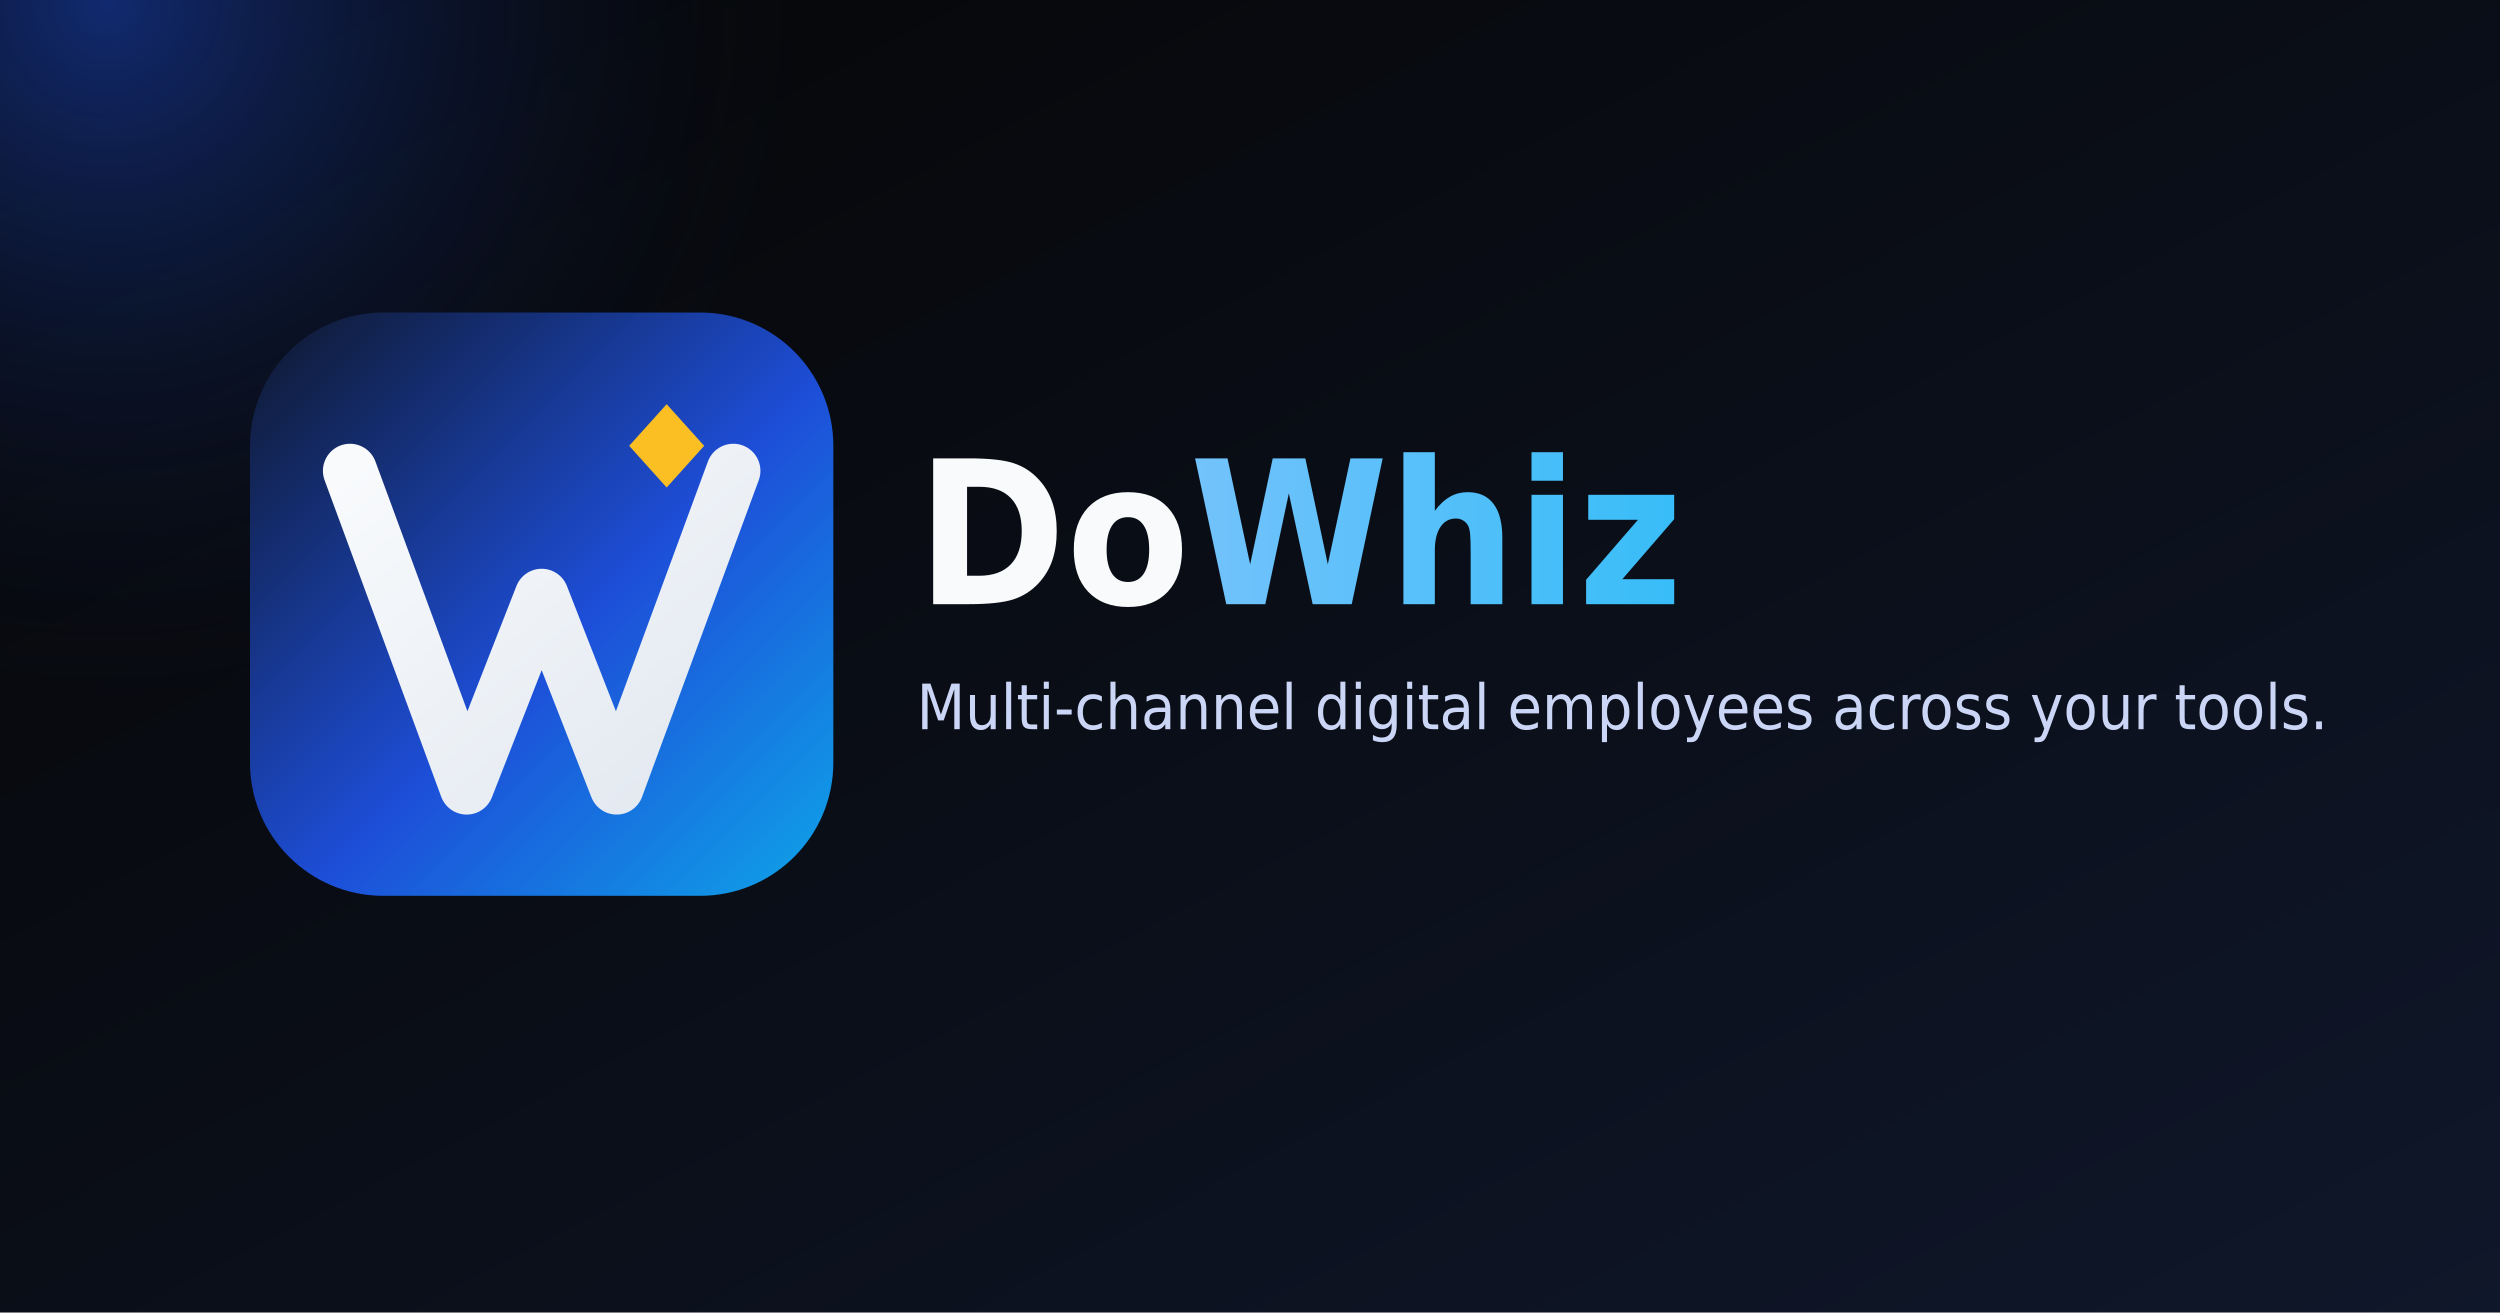
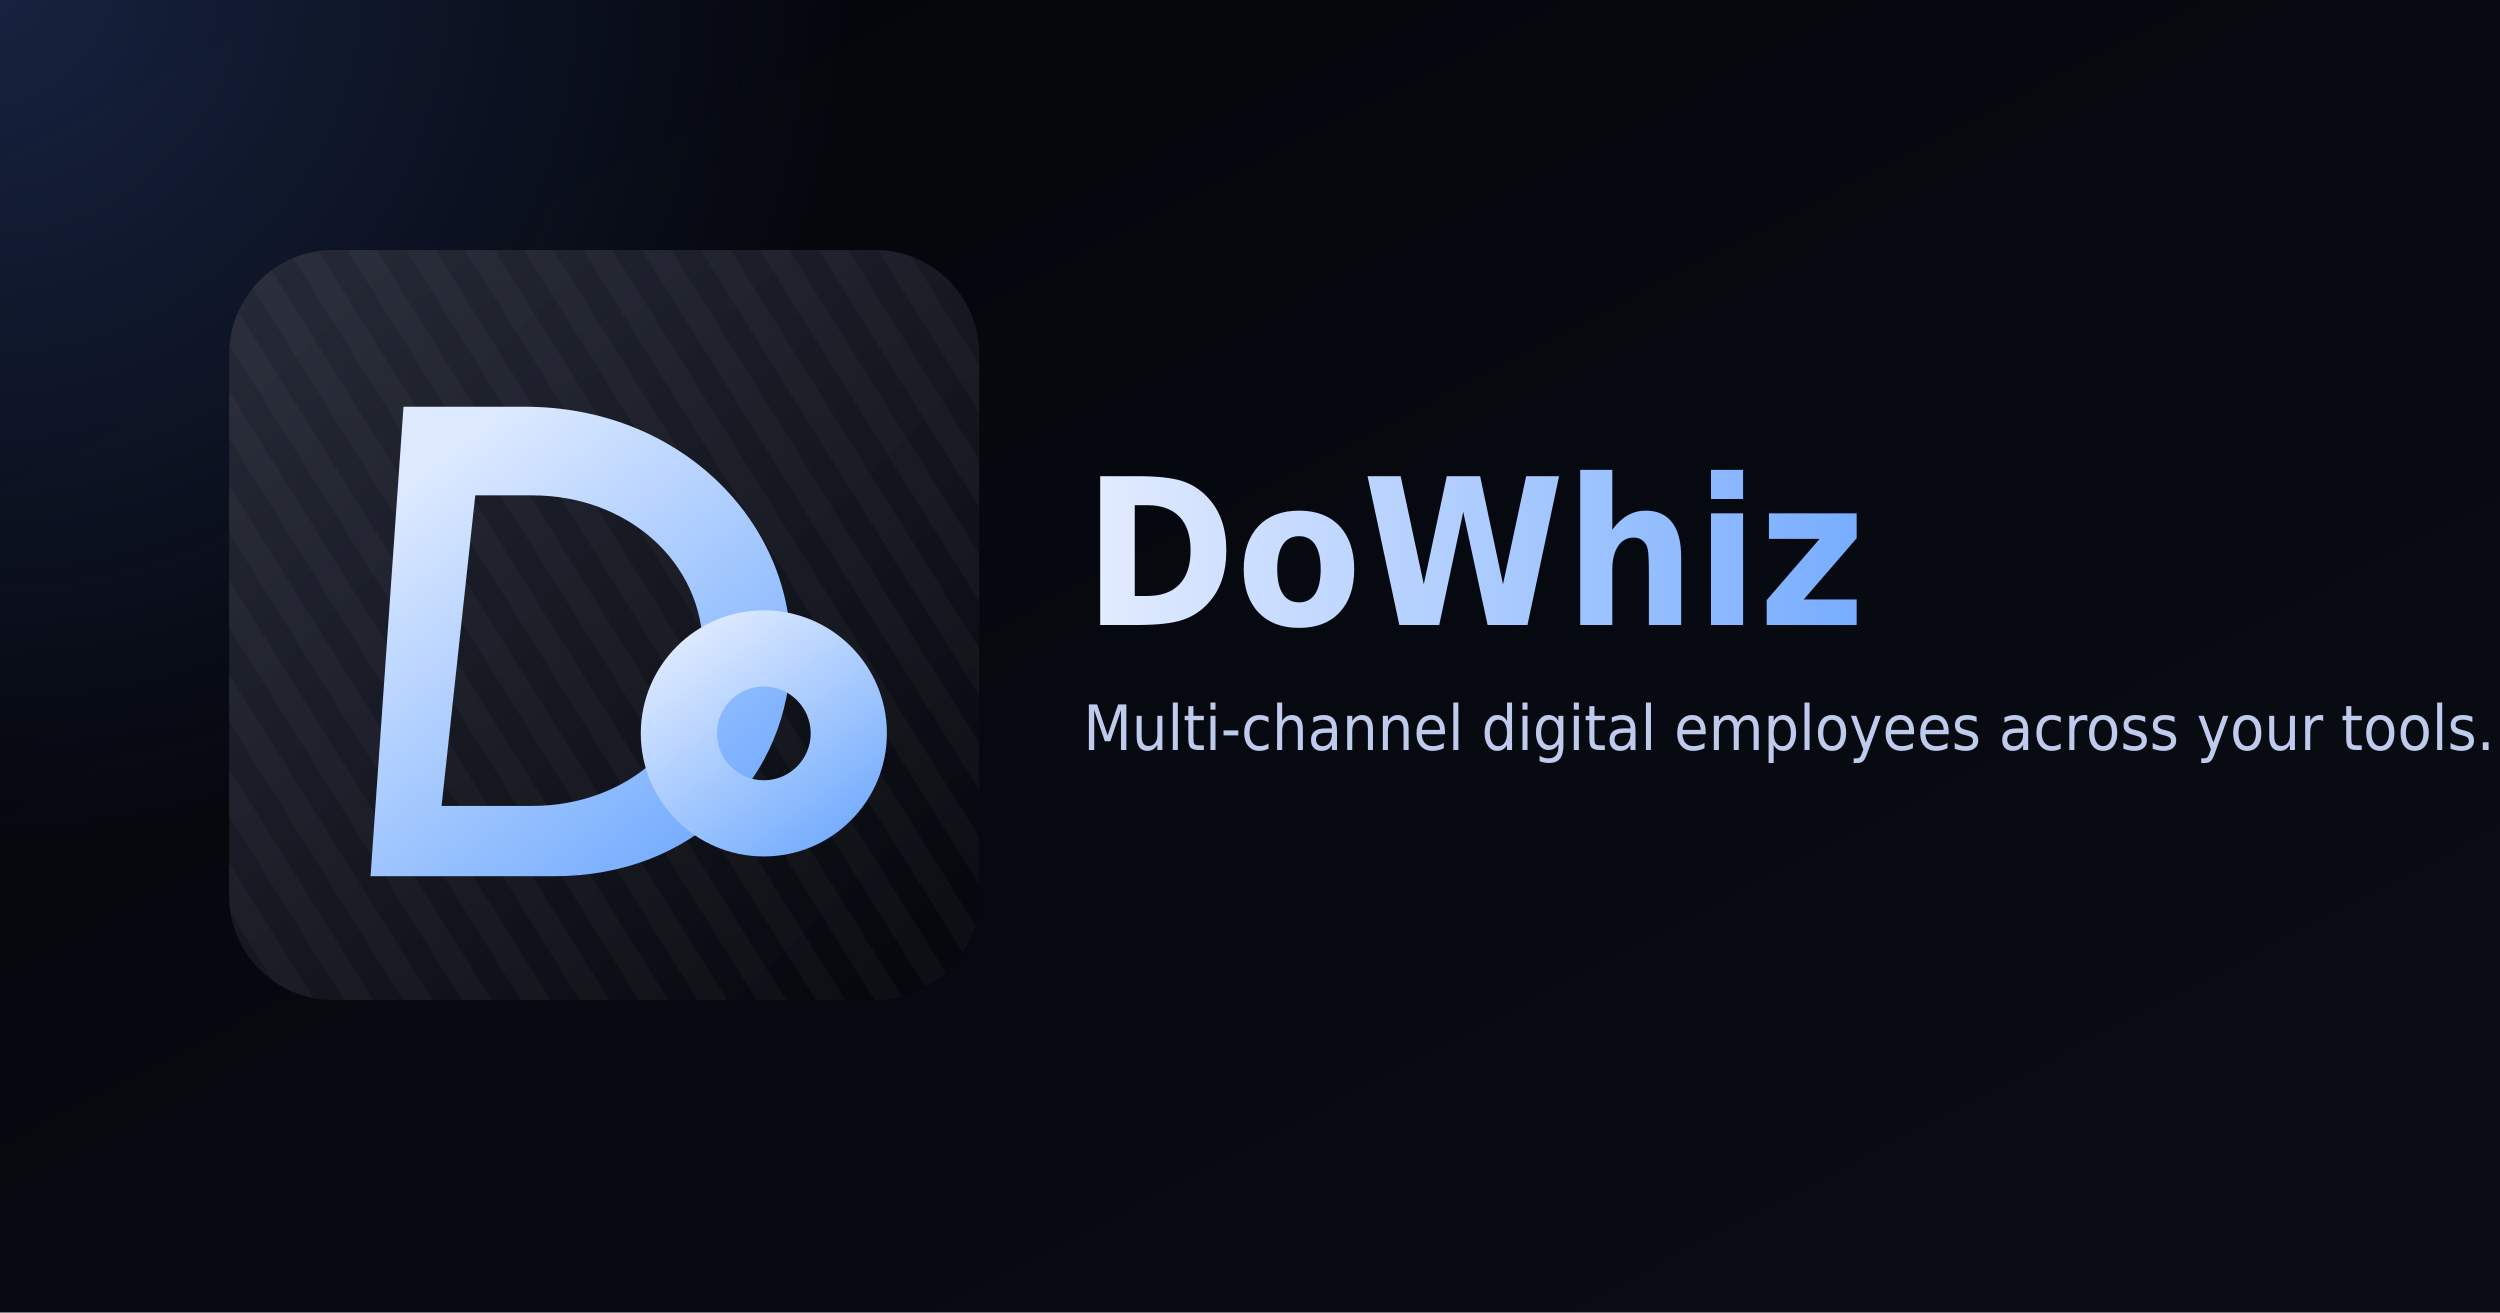
<svg xmlns="http://www.w3.org/2000/svg" width="1200" height="630" viewBox="0 0 1200 630" role="img" aria-label="DoWhiz">
  <defs>
    <linearGradient id="bg" x1="0" y1="0" x2="1" y2="1">
-       <stop offset="0" stop-color="#050505" />
-       <stop offset="1" stop-color="#0f172a" />
+       <stop offset="0" stop-color="#03050a" />
+       <stop offset="1" stop-color="#0b0d16" />
    </linearGradient>
-     <radialGradient id="glow" cx="0.2" cy="0.2" r="0.6">
-       <stop offset="0" stop-color="#1d4ed8" stop-opacity="0.5" />
-       <stop offset="1" stop-color="#0f172a" stop-opacity="0" />
+     <radialGradient id="spot" cx="0.16" cy="0.2" r="0.65">
+       <stop offset="0" stop-color="#1f2f56" stop-opacity="0.72" />
+       <stop offset="1" stop-color="#1f2f56" stop-opacity="0" />
    </radialGradient>
-     <linearGradient id="markBg" x1="0" y1="0" x2="1" y2="1">
-       <stop offset="0" stop-color="#0f172a" />
-       <stop offset="0.55" stop-color="#1d4ed8" />
-       <stop offset="1" stop-color="#0ea5e9" />
+     <linearGradient id="markBg" x1="0.12" y1="0.08" x2="0.88" y2="0.92">
+       <stop offset="0" stop-color="#171b28" />
+       <stop offset="1" stop-color="#06070d" />
    </linearGradient>
-     <linearGradient id="markStroke" x1="0" y1="0" x2="1" y2="1">
-       <stop offset="0" stop-color="#f8fafc" />
-       <stop offset="1" stop-color="#e2e8f0" />
+     <linearGradient id="markShine" x1="0" y1="0" x2="1" y2="1">
+       <stop offset="0" stop-color="#ffffff" stop-opacity="0.06" />
+       <stop offset="1" stop-color="#ffffff" stop-opacity="0" />
+     </linearGradient>
+     <pattern id="markStripe" width="24" height="24" patternUnits="userSpaceOnUse" patternTransform="rotate(-32)">
+       <rect width="12" height="24" fill="#ffffff" fill-opacity="0.03" />
+     </pattern>
+     <linearGradient id="markFill" x1="0.2" y1="0.1" x2="0.78" y2="0.92">
+       <stop offset="0" stop-color="#dce9ff" />
+       <stop offset="1" stop-color="#77aefe" />
    </linearGradient>
    <linearGradient id="title" x1="0" y1="0" x2="1" y2="0">
-       <stop offset="0" stop-color="#93c5fd" />
-       <stop offset="1" stop-color="#38bdf8" />
+       <stop offset="0" stop-color="#e2ebff" />
+       <stop offset="1" stop-color="#78adff" />
    </linearGradient>
  </defs>
  <rect width="1200" height="630" fill="url(#bg)" />
-   <circle cx="220" cy="170" r="280" fill="url(#glow)" />
-   <g transform="translate(120 150)">
-     <rect x="0" y="0" width="280" height="280" rx="64" fill="url(#markBg)" />
-     <path d="M48 76 L104 228 L140 136 L176 228 L232 76" fill="none" stroke="url(#markStroke)" stroke-width="26" stroke-linecap="round" stroke-linejoin="round" />
-     <path d="M200 44 L218 64 L200 84 L182 64 Z" fill="#fbbf24" />
+   <circle cx="210" cy="180" r="320" fill="url(#spot)" />
+   <g transform="translate(110 120)">
+     <rect x="0" y="0" width="360" height="360" rx="50" fill="url(#markBg)" />
+     <rect x="0" y="0" width="360" height="360" rx="50" fill="url(#markShine)" />
+     <rect x="0" y="0" width="360" height="360" rx="50" fill="url(#markStripe)" />
+     <g transform="scale(0.3515625)">
+       <path fill="url(#markFill)" fill-rule="evenodd" d="M238 214 L404 214 C611 214 767 365 767 547 C767 722 633 855 444 855 L193 855 L238 214 Z            M336 335 L414 335 C543 335 647 425 647 547 C647 669 543 759 414 759 L290 759 L336 335 Z" />
+       <path fill="url(#markFill)" fill-rule="evenodd" d="M730 660            m -168 0            a 168 168 0 1 0 336 0            a 168 168 0 1 0 -336 0            M730 660            m -64 0            a 64 64 0 1 1 128 0            a 64 64 0 1 1 -128 0" />
+     </g>
  </g>
-   <text x="440" y="290" font-size="96" font-weight="700" fill="#f8fafc" font-family="Calibri, 'Gill Sans', 'Gill Sans MT', 'Myriad Pro', 'Myriad', 'DejaVu Sans Condensed', 'Liberation Sans', 'Nimbus Sans L', Tahoma, Geneva, 'Helvetica Neue', Helvetica, Arial, sans-serif">
-     Do<tspan fill="url(#title)">Whiz</tspan>
+   <text x="520" y="300" font-size="98" font-weight="700" fill="url(#title)" font-family="Calibri, 'Gill Sans', 'Gill Sans MT', 'Myriad Pro', 'Myriad', 'DejaVu Sans Condensed', 'Liberation Sans', 'Nimbus Sans L', Tahoma, Geneva, 'Helvetica Neue', Helvetica, Arial, sans-serif">
+     DoWhiz
  </text>
-   <text x="440" y="350" font-size="30" font-weight="500" fill="#cbd5f5" font-family="Calibri, 'Gill Sans', 'Gill Sans MT', 'Myriad Pro', 'Myriad', 'DejaVu Sans Condensed', 'Liberation Sans', 'Nimbus Sans L', Tahoma, Geneva, 'Helvetica Neue', Helvetica, Arial, sans-serif">
+   <text x="520" y="360" font-size="30" font-weight="500" fill="#bfcbec" font-family="Calibri, 'Gill Sans', 'Gill Sans MT', 'Myriad Pro', 'Myriad', 'DejaVu Sans Condensed', 'Liberation Sans', 'Nimbus Sans L', Tahoma, Geneva, 'Helvetica Neue', Helvetica, Arial, sans-serif">
    Multi-channel digital employees across your tools.
  </text>
</svg>
